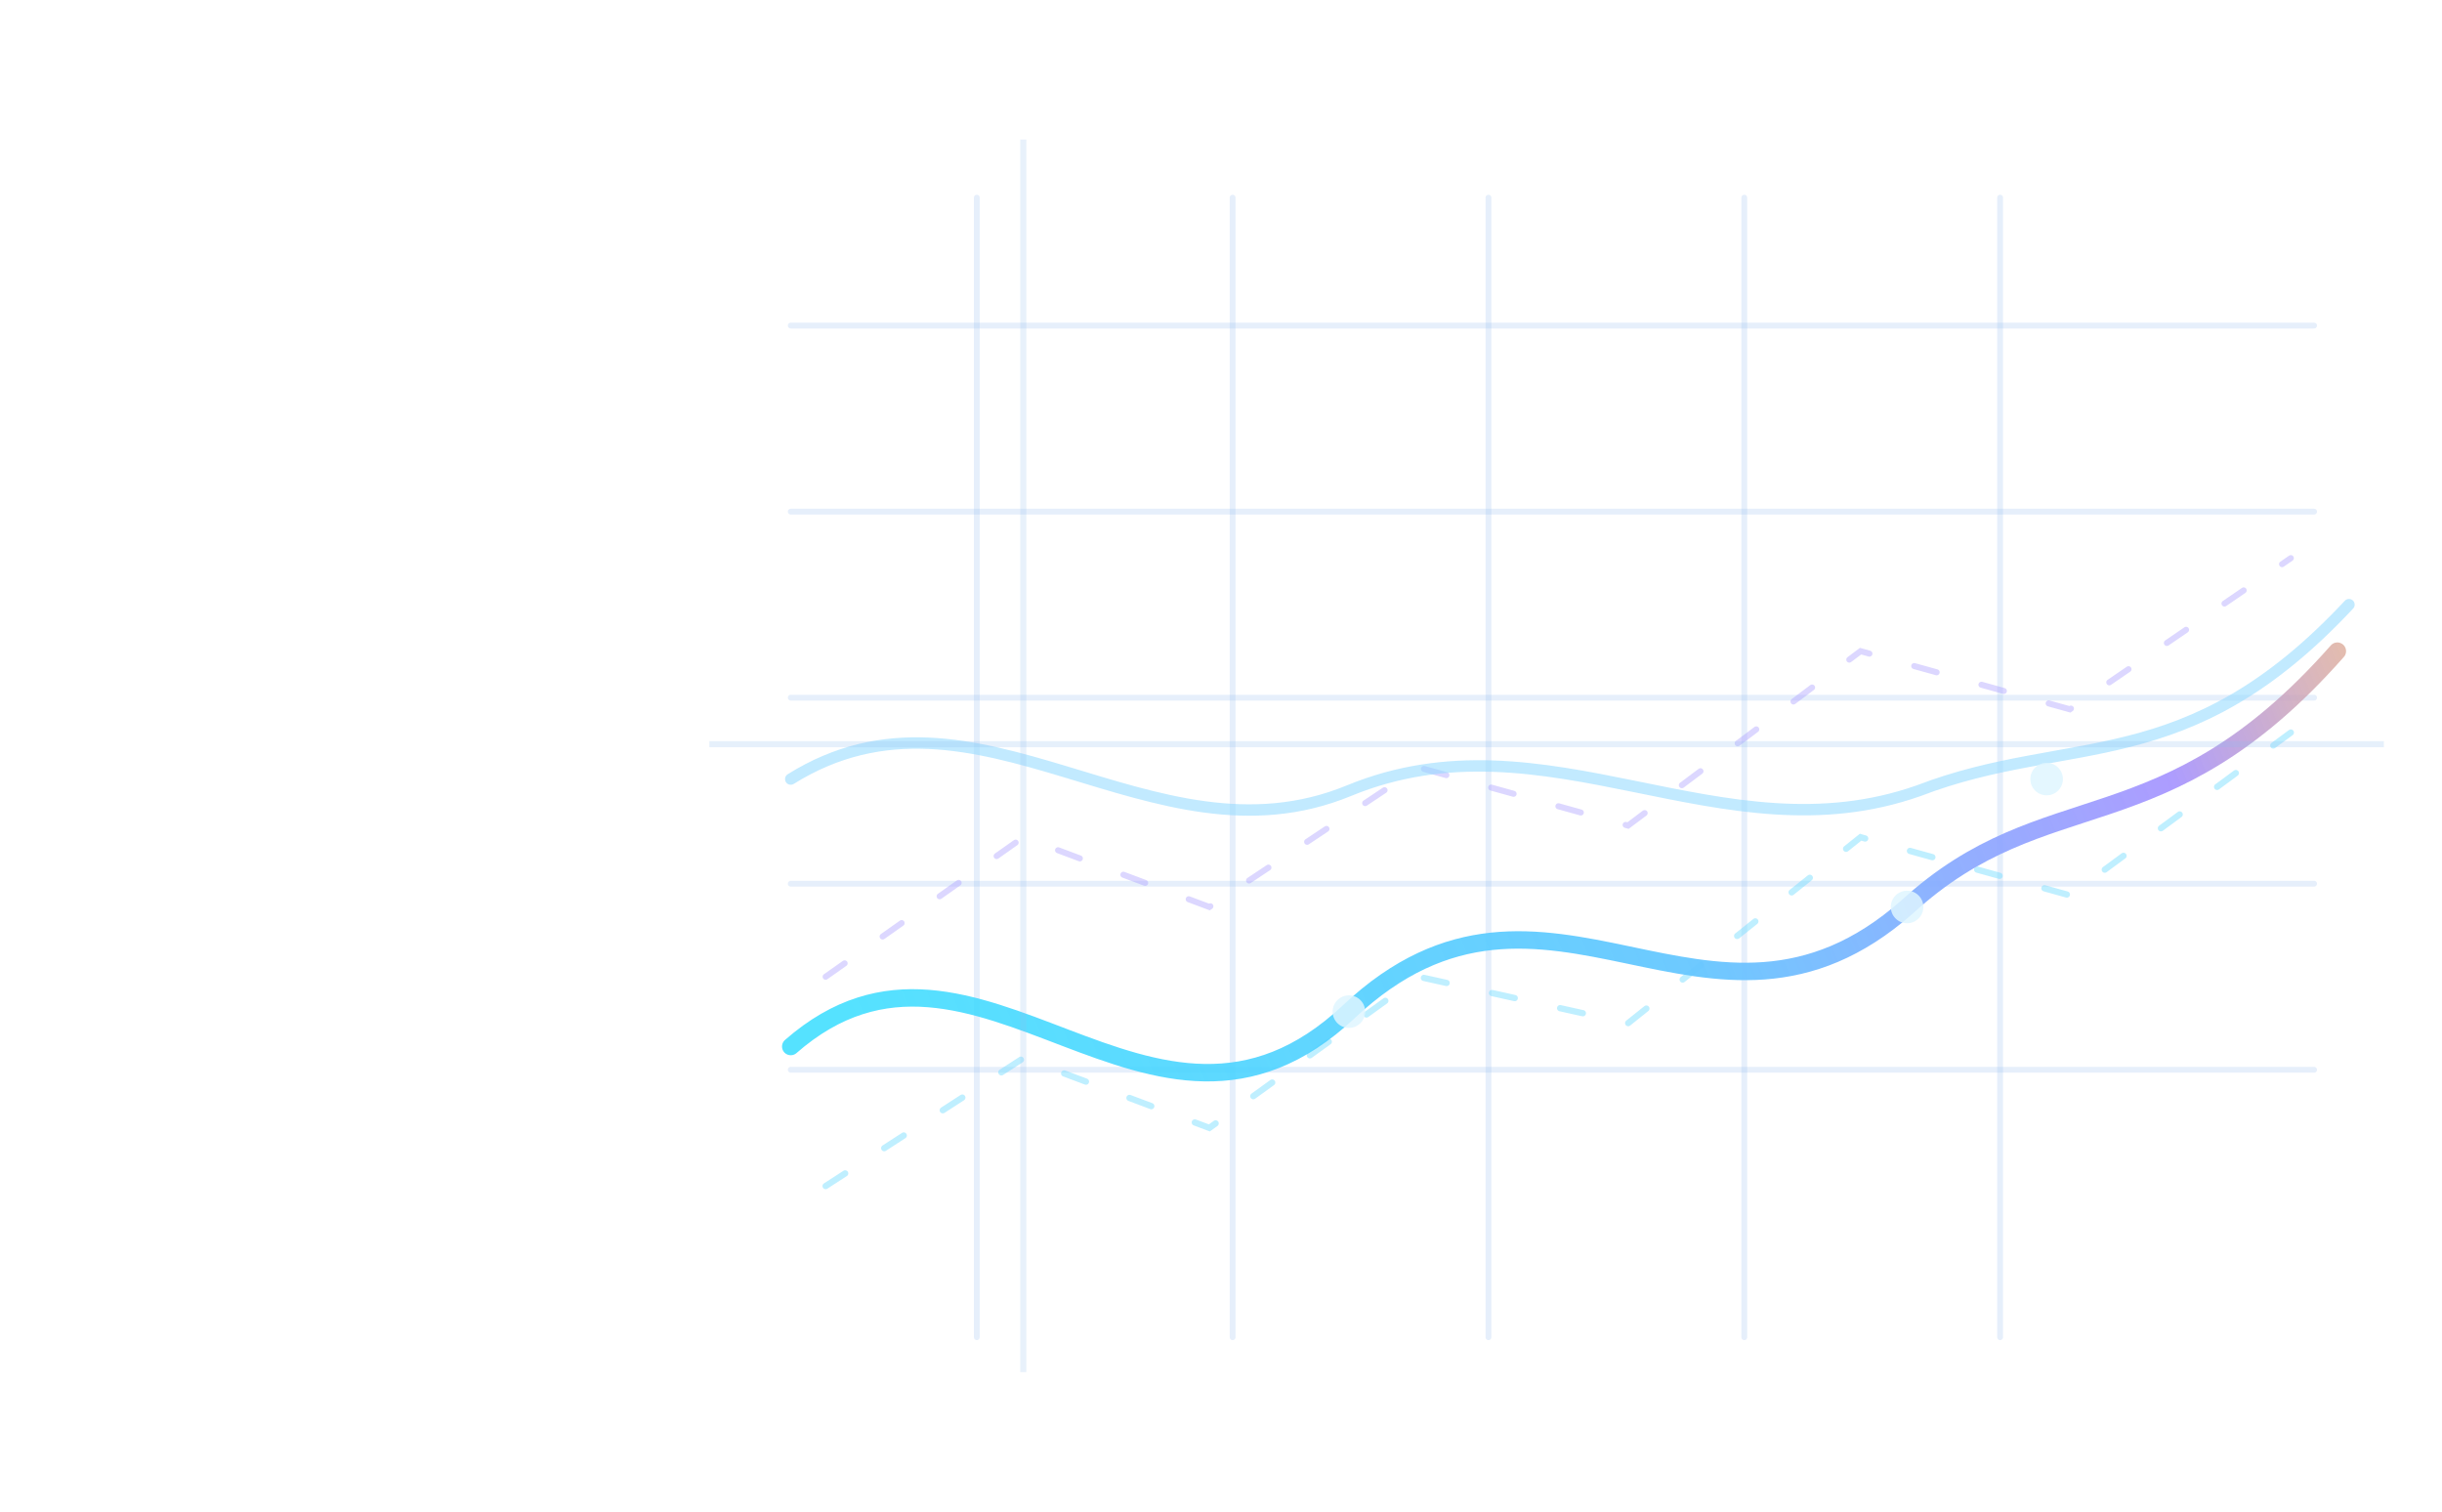
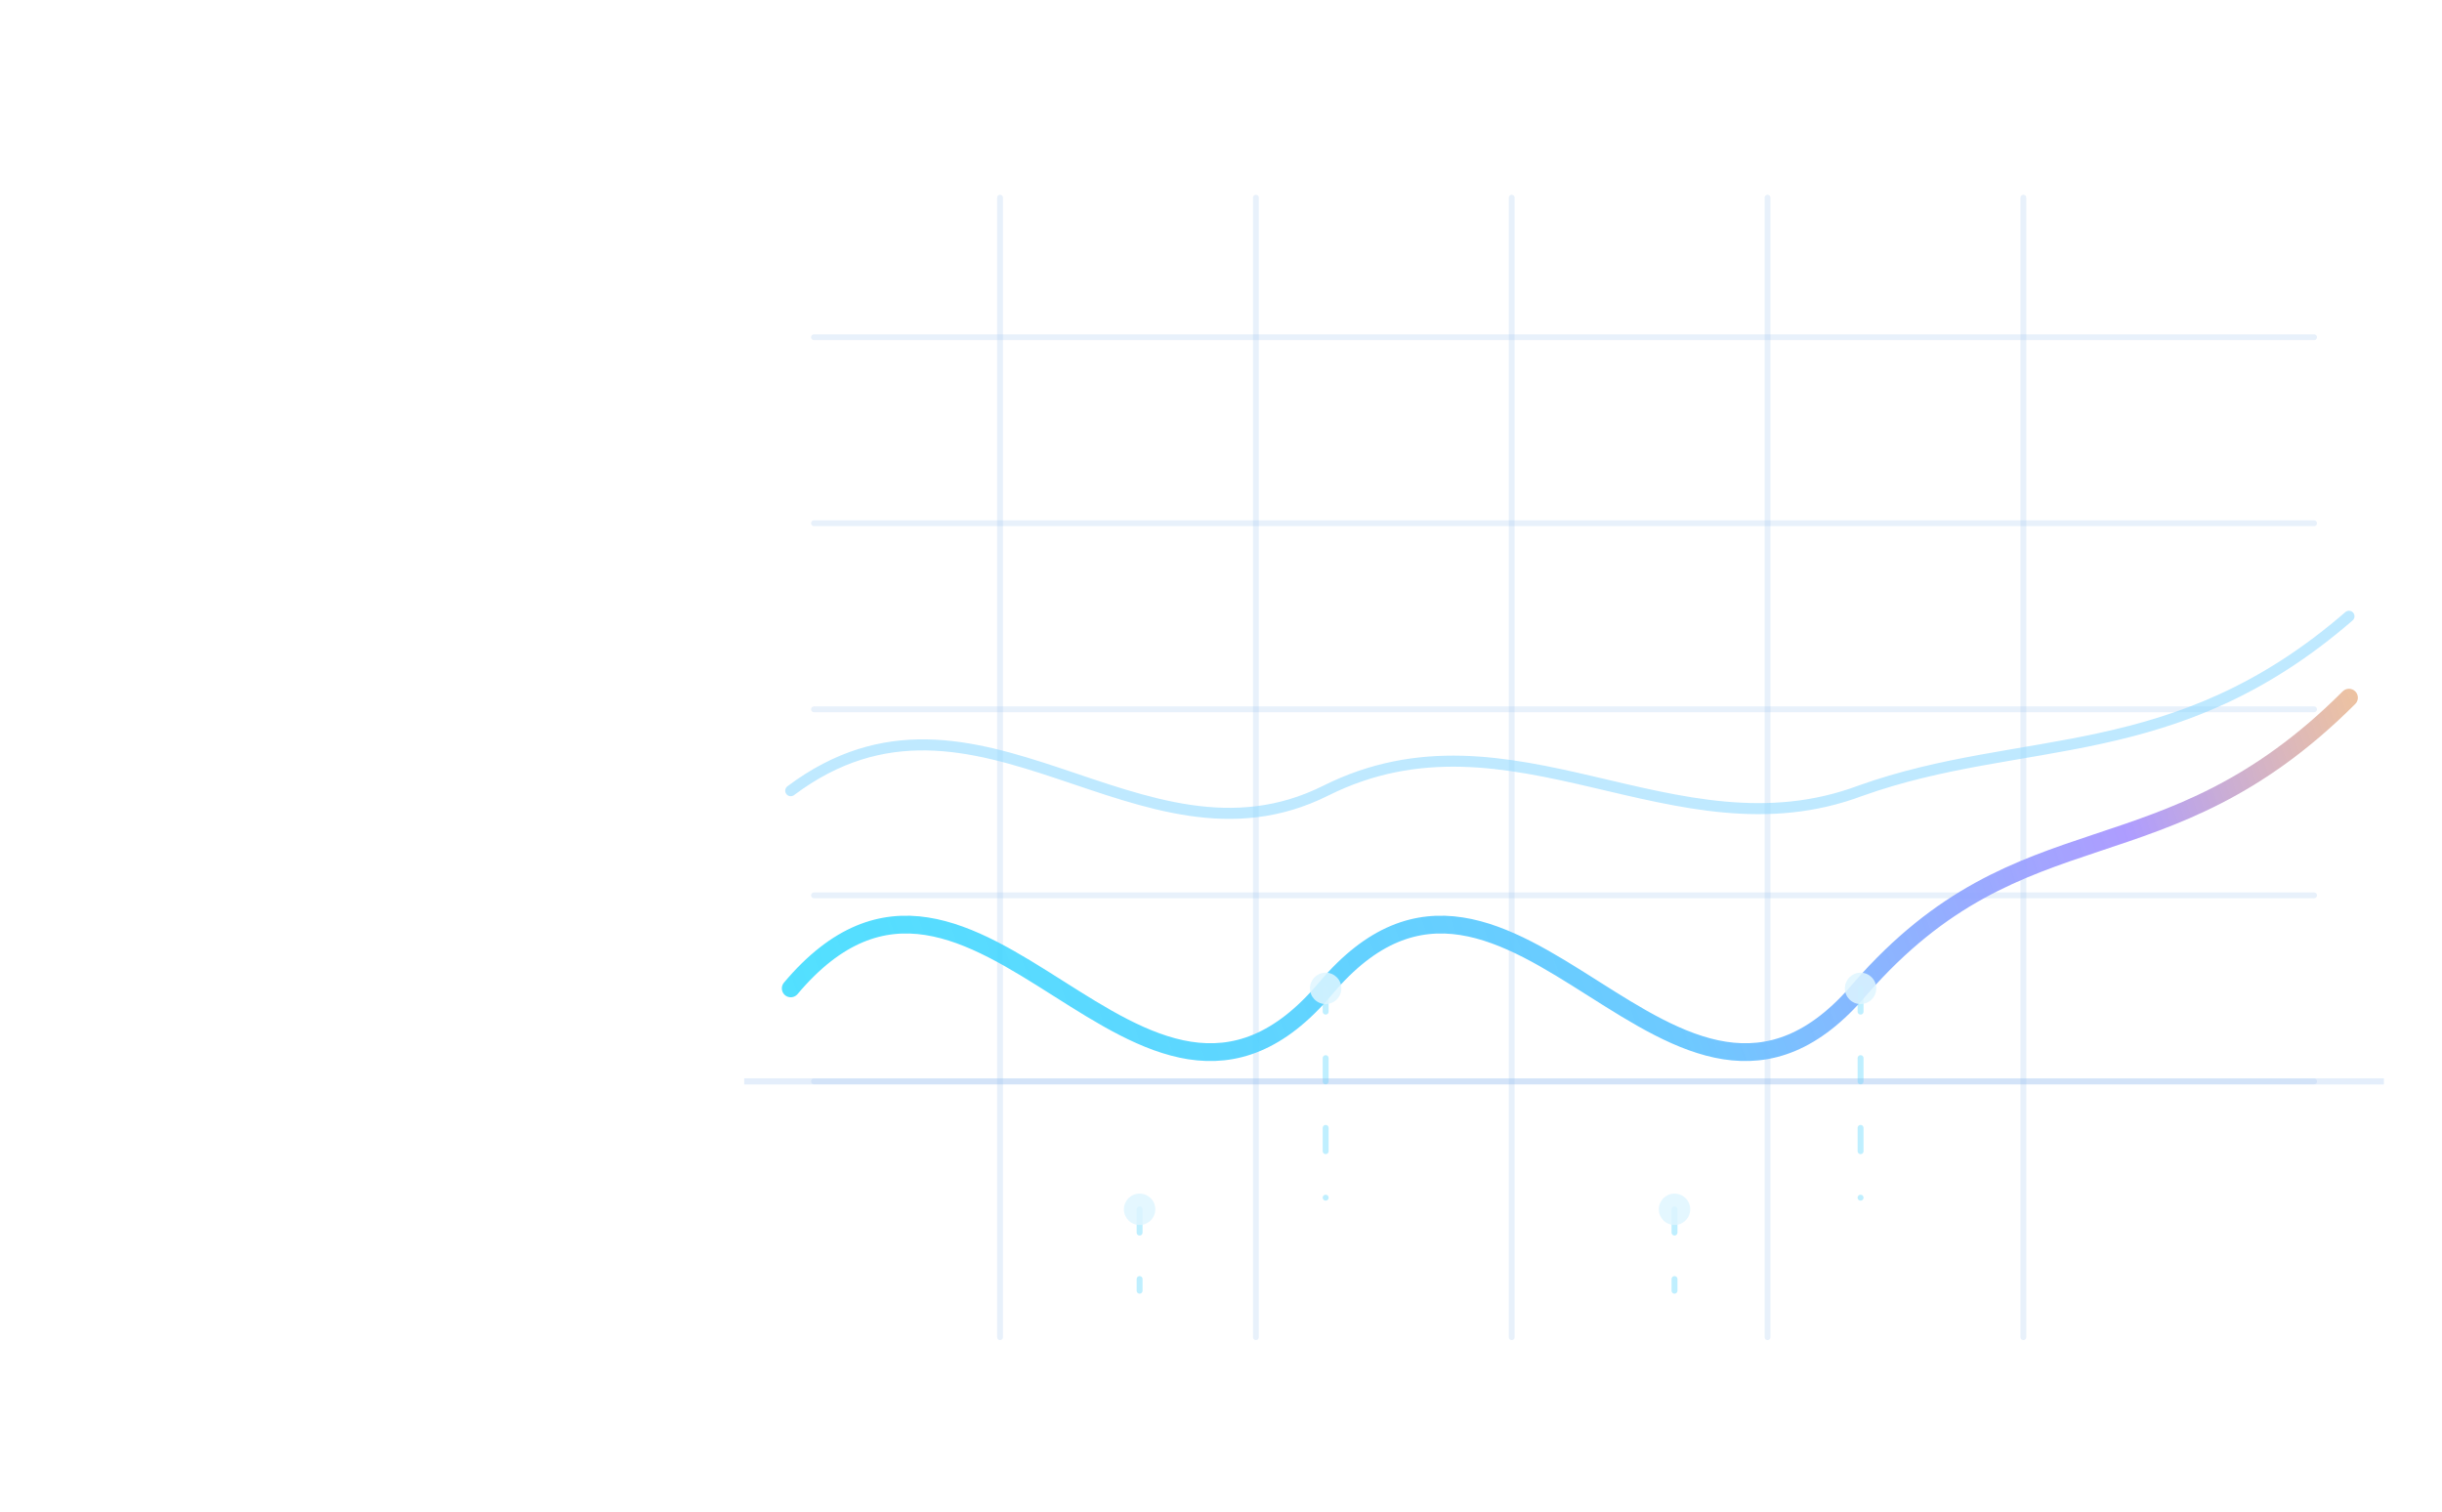
<svg xmlns="http://www.w3.org/2000/svg" width="420" height="260" viewBox="0 0 420 260" fill="none">
  <defs>
-     <linearGradient id="funcA-hero" x1="150" y1="182" x2="404" y2="78" gradientUnits="userSpaceOnUse">
-       <stop offset="0" stop-color="#30DBFF" stop-opacity="0.82" />
-       <stop offset="0.5" stop-color="#68C7FF" stop-opacity="0.96" />
-       <stop offset="0.82" stop-color="#A28FFF" stop-opacity="0.88" />
-       <stop offset="1" stop-color="#F0B06E" stop-opacity="0.72" />
+     <linearGradient id="funcA-main" x1="138" y1="192" x2="404" y2="98" gradientUnits="userSpaceOnUse">
+       <stop offset="0" stop-color="#31DBFF" stop-opacity="0.84" />
+       <stop offset="0.52" stop-color="#67C7FF" stop-opacity="0.96" />
+       <stop offset="0.82" stop-color="#A38FFF" stop-opacity="0.88" />
+       <stop offset="1" stop-color="#F0B16F" stop-opacity="0.72" />
    </linearGradient>
  </defs>
-   <g stroke="#8FB8ED" stroke-opacity="0.22" stroke-width="1" stroke-linecap="round">
-     <path d="M136 56H398" />
-     <path d="M136 88H398" />
-     <path d="M136 120H398" />
-     <path d="M136 152H398" />
-     <path d="M136 184H398" />
-     <path d="M168 34V230" />
-     <path d="M212 34V230" />
-     <path d="M256 34V230" />
-     <path d="M300 34V230" />
-     <path d="M344 34V230" />
+   <g stroke="#90B9ED" stroke-opacity="0.2" stroke-width="1" stroke-linecap="round">
+     <path d="M140 58H398" />
+     <path d="M140 90H398" />
+     <path d="M140 122H398" />
+     <path d="M140 154H398" />
+     <path d="M140 186H398" />
+     <path d="M172 34V230" />
+     <path d="M216 34V230" />
+     <path d="M260 34V230" />
+     <path d="M304 34V230" />
+     <path d="M348 34V230" />
  </g>
-   <g fill="none" stroke-linecap="round">
-     <path d="M142 204L176 182L208 194L244 168L280 176L320 144L356 154L394 126" stroke="#68D8FF" stroke-opacity="0.42" stroke-width="1.08" stroke-dasharray="4 8" />
-     <path d="M142 168L176 144L208 156L244 132L280 142L320 112L356 122L394 96" stroke="#A79BFF" stroke-opacity="0.4" stroke-width="1.04" stroke-dasharray="4 8" />
-     <path d="M136 180C168 152 198 206 232 174C266 142 294 186 328 156C352 134 372 146 402 112" stroke="url(#funcA-hero)" stroke-width="3" />
-     <path d="M136 134C168 114 198 150 232 136C266 122 296 148 330 136C356 126 376 134 404 104" stroke="#92DAFF" stroke-opacity="0.56" stroke-width="1.96" />
+   <path d="M136 170C168 132 196 208 228 170C260 132 288 208 320 170C348 138 372 152 404 120" stroke="url(#funcA-main)" stroke-width="3.06" stroke-linecap="round" fill="none" />
+   <path d="M136 136C168 112 196 152 228 136C260 120 288 148 320 136C348 126 374 132 404 106" stroke="#91D9FF" stroke-opacity="0.58" stroke-width="1.9" stroke-linecap="round" fill="none" />
+   <g stroke="#67D8FF" stroke-opacity="0.42" stroke-width="1.02" stroke-dasharray="4 8" stroke-linecap="round">
+     <path d="M228 170V206" />
+     <path d="M320 170V206" />
+     <path d="M196 208V222" />
+     <path d="M288 208V222" />
  </g>
-   <g fill="#DFF6FF" fill-opacity="0.84">
-     <circle cx="232" cy="174" r="2.8" />
-     <circle cx="328" cy="156" r="2.8" />
-     <circle cx="352" cy="134" r="2.8" />
+   <g fill="#E0F6FF" fill-opacity="0.84">
+     <circle cx="196" cy="208" r="2.7" />
+     <circle cx="228" cy="170" r="2.7" />
+     <circle cx="288" cy="208" r="2.7" />
+     <circle cx="320" cy="170" r="2.7" />
  </g>
-   <path d="M122 128H410" stroke="#90BAEE" stroke-opacity="0.22" stroke-width="1.05" />
-   <path d="M176 24V236" stroke="#90BAEE" stroke-opacity="0.2" stroke-width="1.05" />
+   <path d="M128 186H410" stroke="#90BAEE" stroke-opacity="0.24" stroke-width="1.06" />
</svg>
